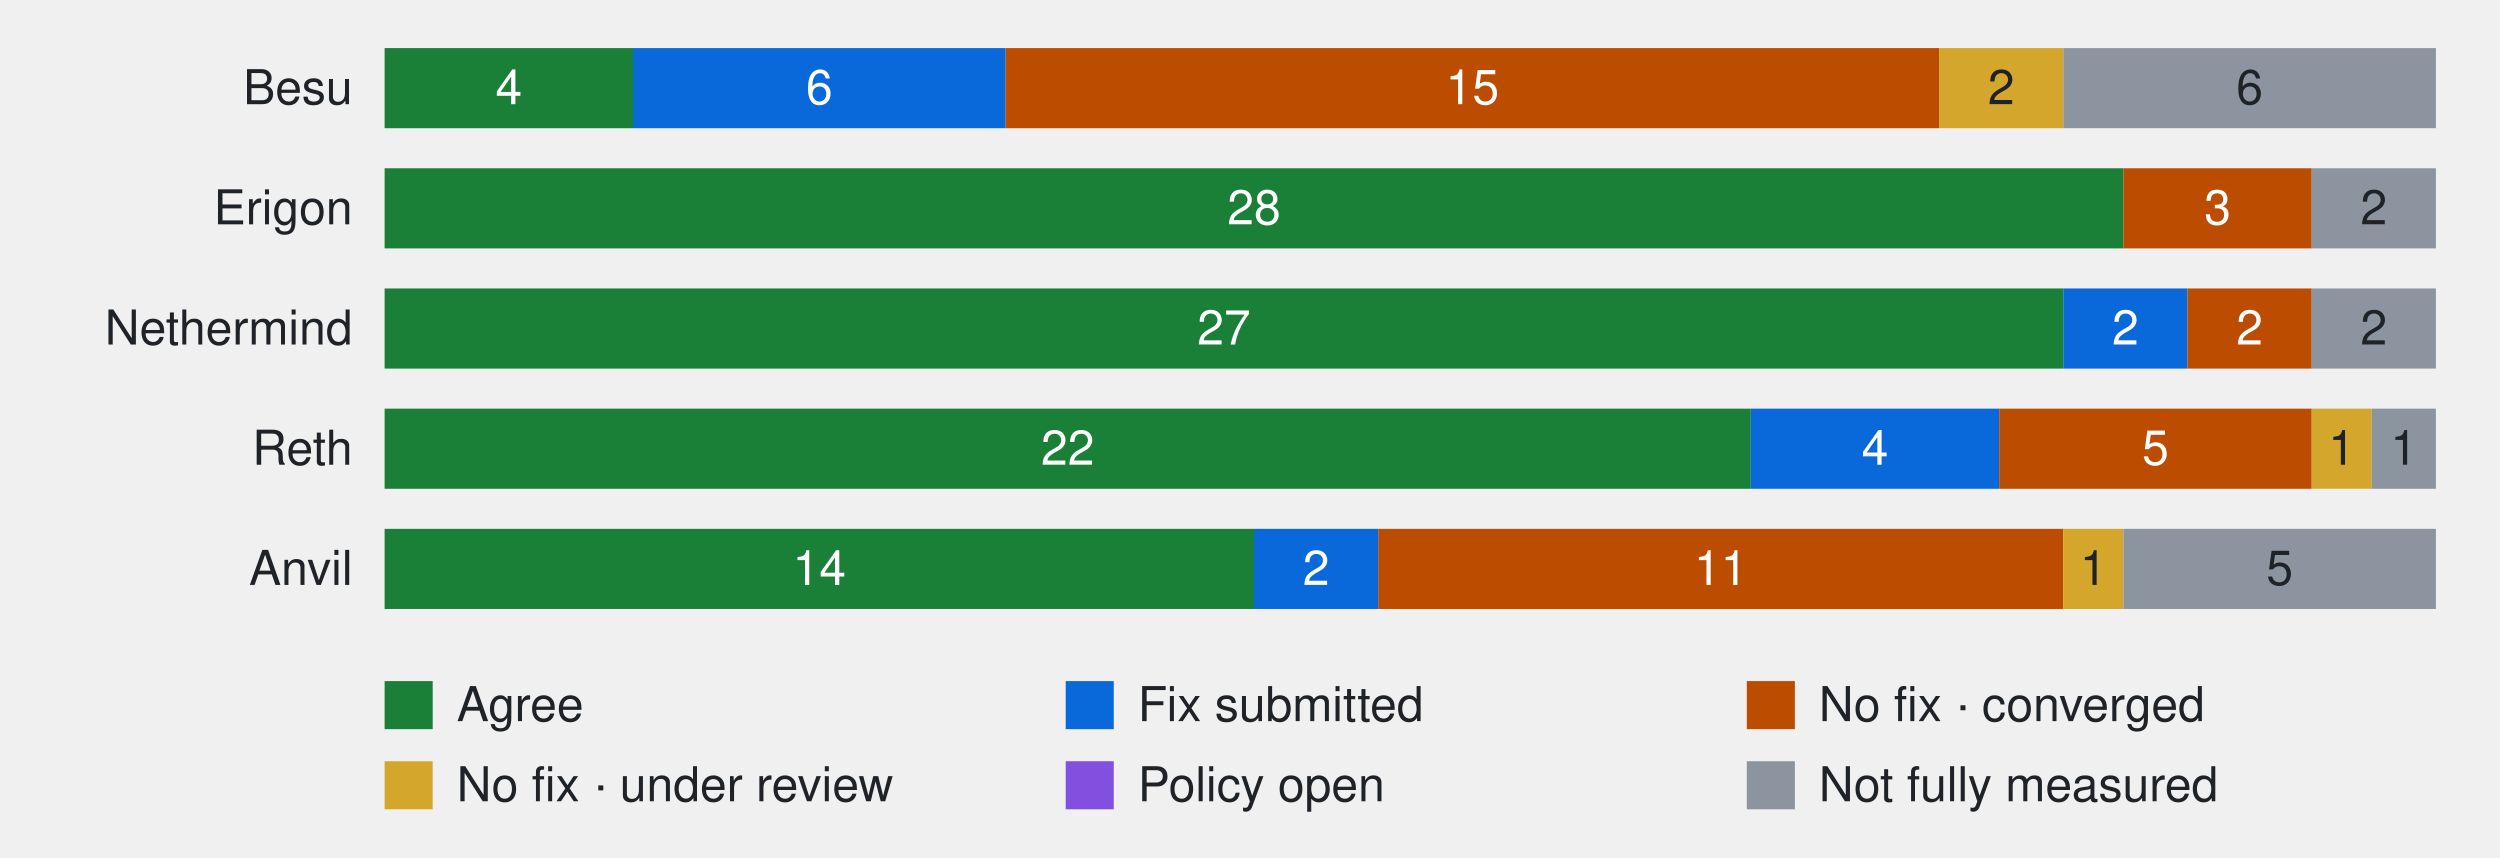
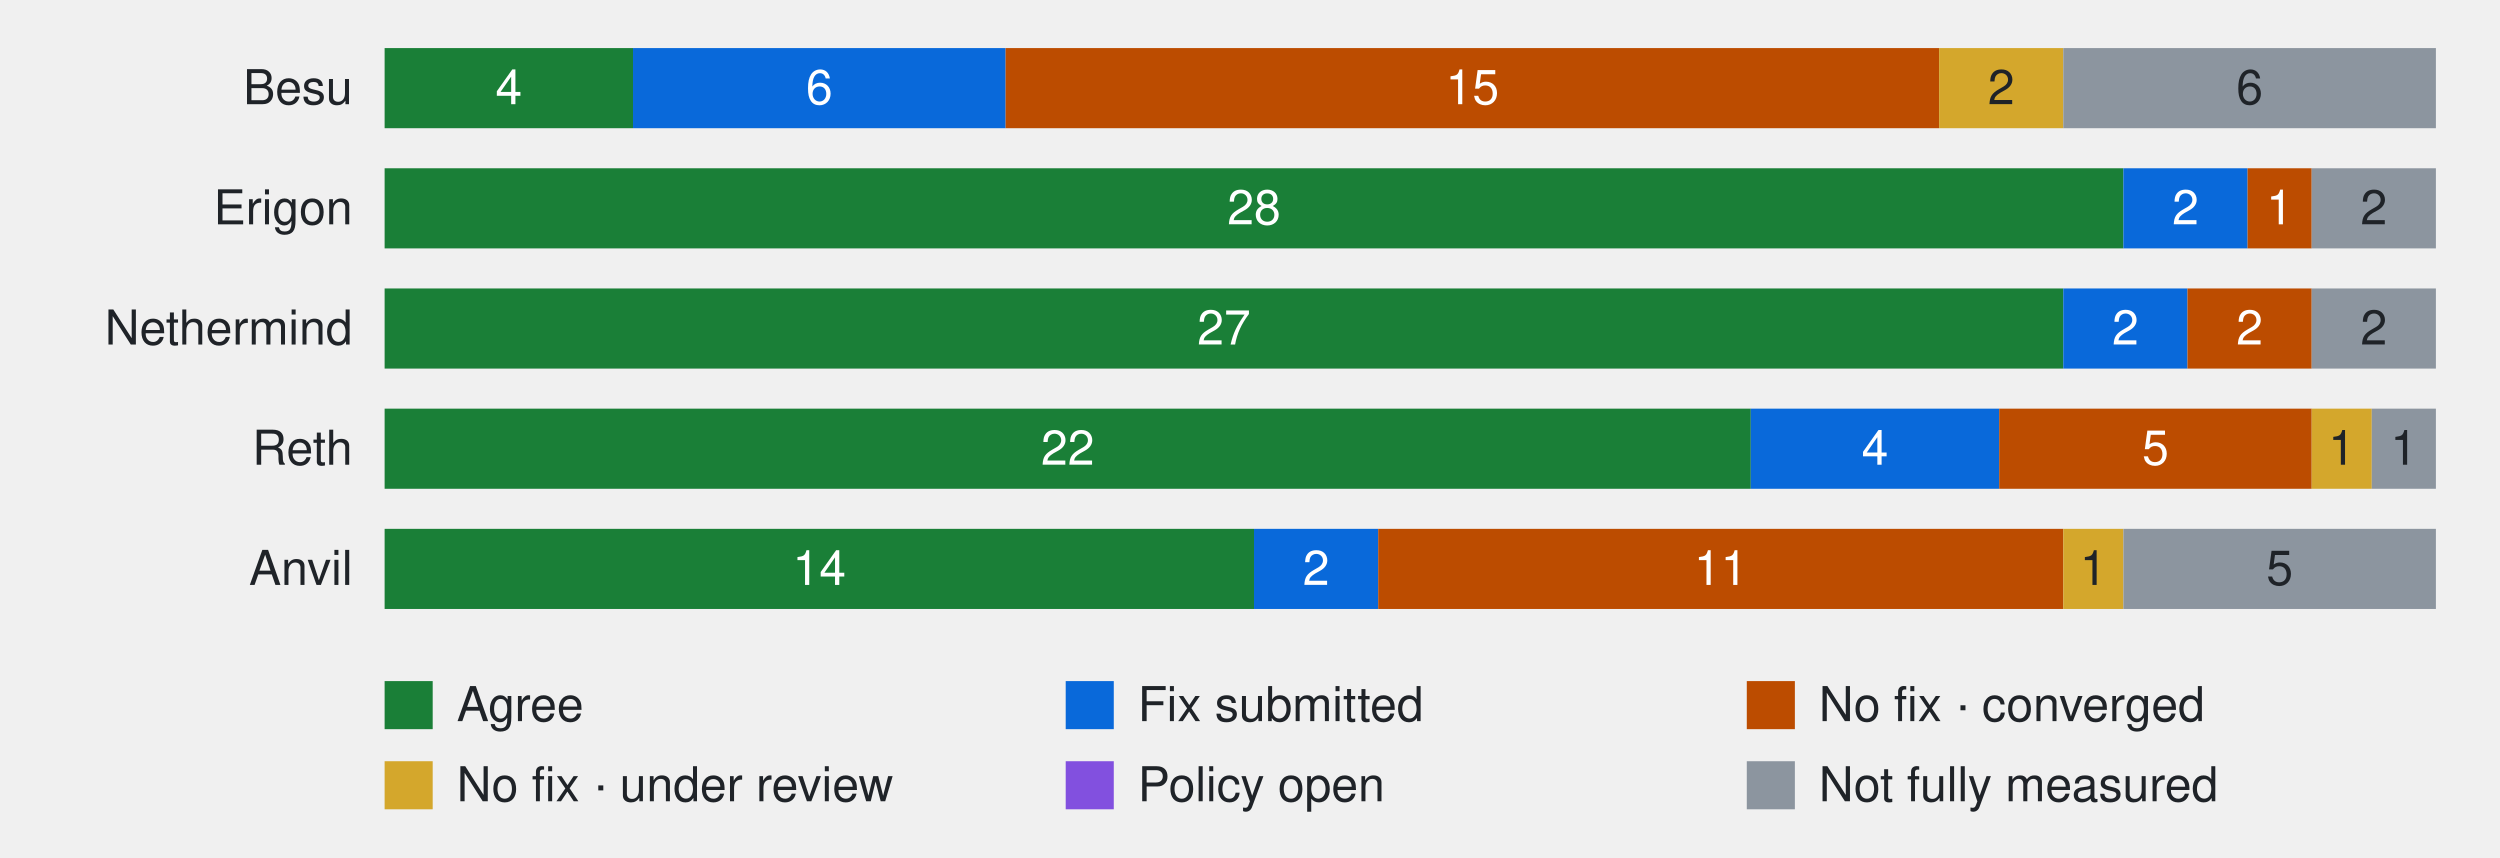
<svg xmlns="http://www.w3.org/2000/svg" width="624" height="214" viewBox="0 0 624 214" role="img" aria-labelledby="title">
  <style>text{font-family:-apple-system,BlinkMacSystemFont,"Segoe UI",Helvetica,Arial,sans-serif;font-size:12px}.label{fill:#1f2328}@media (prefers-color-scheme:dark){.label{fill:#e6edf3}}</style>
  <text class="label" x="88" y="26" text-anchor="end">Besu</text>
  <rect x="96" y="12" width="62" height="20" fill="#1a7f37" />
  <text x="127" y="26" text-anchor="middle" fill="#ffffff">4</text>
  <rect x="158" y="12" width="93" height="20" fill="#0969da" />
  <text x="204.5" y="26" text-anchor="middle" fill="#ffffff">6</text>
  <rect x="251" y="12" width="233" height="20" fill="#bc4c00" />
  <text x="367.5" y="26" text-anchor="middle" fill="#ffffff">15</text>
  <rect x="484" y="12" width="31" height="20" fill="#d4a72c" />
  <text x="499.5" y="26" text-anchor="middle" fill="#1f2328">2</text>
  <rect x="515" y="12" width="93" height="20" fill="#8c959f" />
  <text x="561.5" y="26" text-anchor="middle" fill="#1f2328">6</text>
  <text class="label" x="88" y="56" text-anchor="end">Erigon</text>
  <rect x="96" y="42" width="434" height="20" fill="#1a7f37" />
  <text x="313" y="56" text-anchor="middle" fill="#ffffff">28</text>
-   <rect x="530" y="42" width="47" height="20" fill="#bc4c00" />
-   <text x="553.5" y="56" text-anchor="middle" fill="#ffffff">3</text>
+   <rect x="530" y="42" width="31" height="20" fill="#0969da" />
+   <text x="545.5" y="56" text-anchor="middle" fill="#ffffff">2</text>
+   <rect x="561" y="42" width="16" height="20" fill="#bc4c00" />
+   <text x="569" y="56" text-anchor="middle" fill="#ffffff">1</text>
  <rect x="577" y="42" width="31" height="20" fill="#8c959f" />
  <text x="592.5" y="56" text-anchor="middle" fill="#1f2328">2</text>
  <text class="label" x="88" y="86" text-anchor="end">Nethermind</text>
  <rect x="96" y="72" width="419" height="20" fill="#1a7f37" />
  <text x="305.5" y="86" text-anchor="middle" fill="#ffffff">27</text>
  <rect x="515" y="72" width="31" height="20" fill="#0969da" />
  <text x="530.5" y="86" text-anchor="middle" fill="#ffffff">2</text>
  <rect x="546" y="72" width="31" height="20" fill="#bc4c00" />
  <text x="561.5" y="86" text-anchor="middle" fill="#ffffff">2</text>
  <rect x="577" y="72" width="31" height="20" fill="#8c959f" />
  <text x="592.5" y="86" text-anchor="middle" fill="#1f2328">2</text>
  <text class="label" x="88" y="116" text-anchor="end">Reth</text>
  <rect x="96" y="102" width="341" height="20" fill="#1a7f37" />
  <text x="266.5" y="116" text-anchor="middle" fill="#ffffff">22</text>
  <rect x="437" y="102" width="62" height="20" fill="#0969da" />
  <text x="468" y="116" text-anchor="middle" fill="#ffffff">4</text>
  <rect x="499" y="102" width="78" height="20" fill="#bc4c00" />
  <text x="538" y="116" text-anchor="middle" fill="#ffffff">5</text>
  <rect x="577" y="102" width="15" height="20" fill="#d4a72c" />
  <text x="584.5" y="116" text-anchor="middle" fill="#1f2328">1</text>
  <rect x="592" y="102" width="16" height="20" fill="#8c959f" />
  <text x="600" y="116" text-anchor="middle" fill="#1f2328">1</text>
  <text class="label" x="88" y="146" text-anchor="end">Anvil</text>
  <rect x="96" y="132" width="217" height="20" fill="#1a7f37" />
  <text x="204.5" y="146" text-anchor="middle" fill="#ffffff">14</text>
  <rect x="313" y="132" width="31" height="20" fill="#0969da" />
  <text x="328.5" y="146" text-anchor="middle" fill="#ffffff">2</text>
  <rect x="344" y="132" width="171" height="20" fill="#bc4c00" />
  <text x="429.5" y="146" text-anchor="middle" fill="#ffffff">11</text>
  <rect x="515" y="132" width="15" height="20" fill="#d4a72c" />
  <text x="522.5" y="146" text-anchor="middle" fill="#1f2328">1</text>
  <rect x="530" y="132" width="78" height="20" fill="#8c959f" />
  <text x="569" y="146" text-anchor="middle" fill="#1f2328">5</text>
  <rect x="96" y="170" width="12" height="12" fill="#1a7f37" />
  <text class="label" x="114" y="180">Agree</text>
  <rect x="266" y="170" width="12" height="12" fill="#0969da" />
  <text class="label" x="284" y="180">Fix submitted</text>
  <rect x="436" y="170" width="12" height="12" fill="#bc4c00" />
  <text class="label" x="454" y="180">No fix · converged</text>
  <rect x="96" y="190" width="12" height="12" fill="#d4a72c" />
  <text class="label" x="114" y="200">No fix · under review</text>
  <rect x="266" y="190" width="12" height="12" fill="#8250df" />
  <text class="label" x="284" y="200">Policy open</text>
  <rect x="436" y="190" width="12" height="12" fill="#8c959f" />
  <text class="label" x="454" y="200">Not fully measured</text>
</svg>
